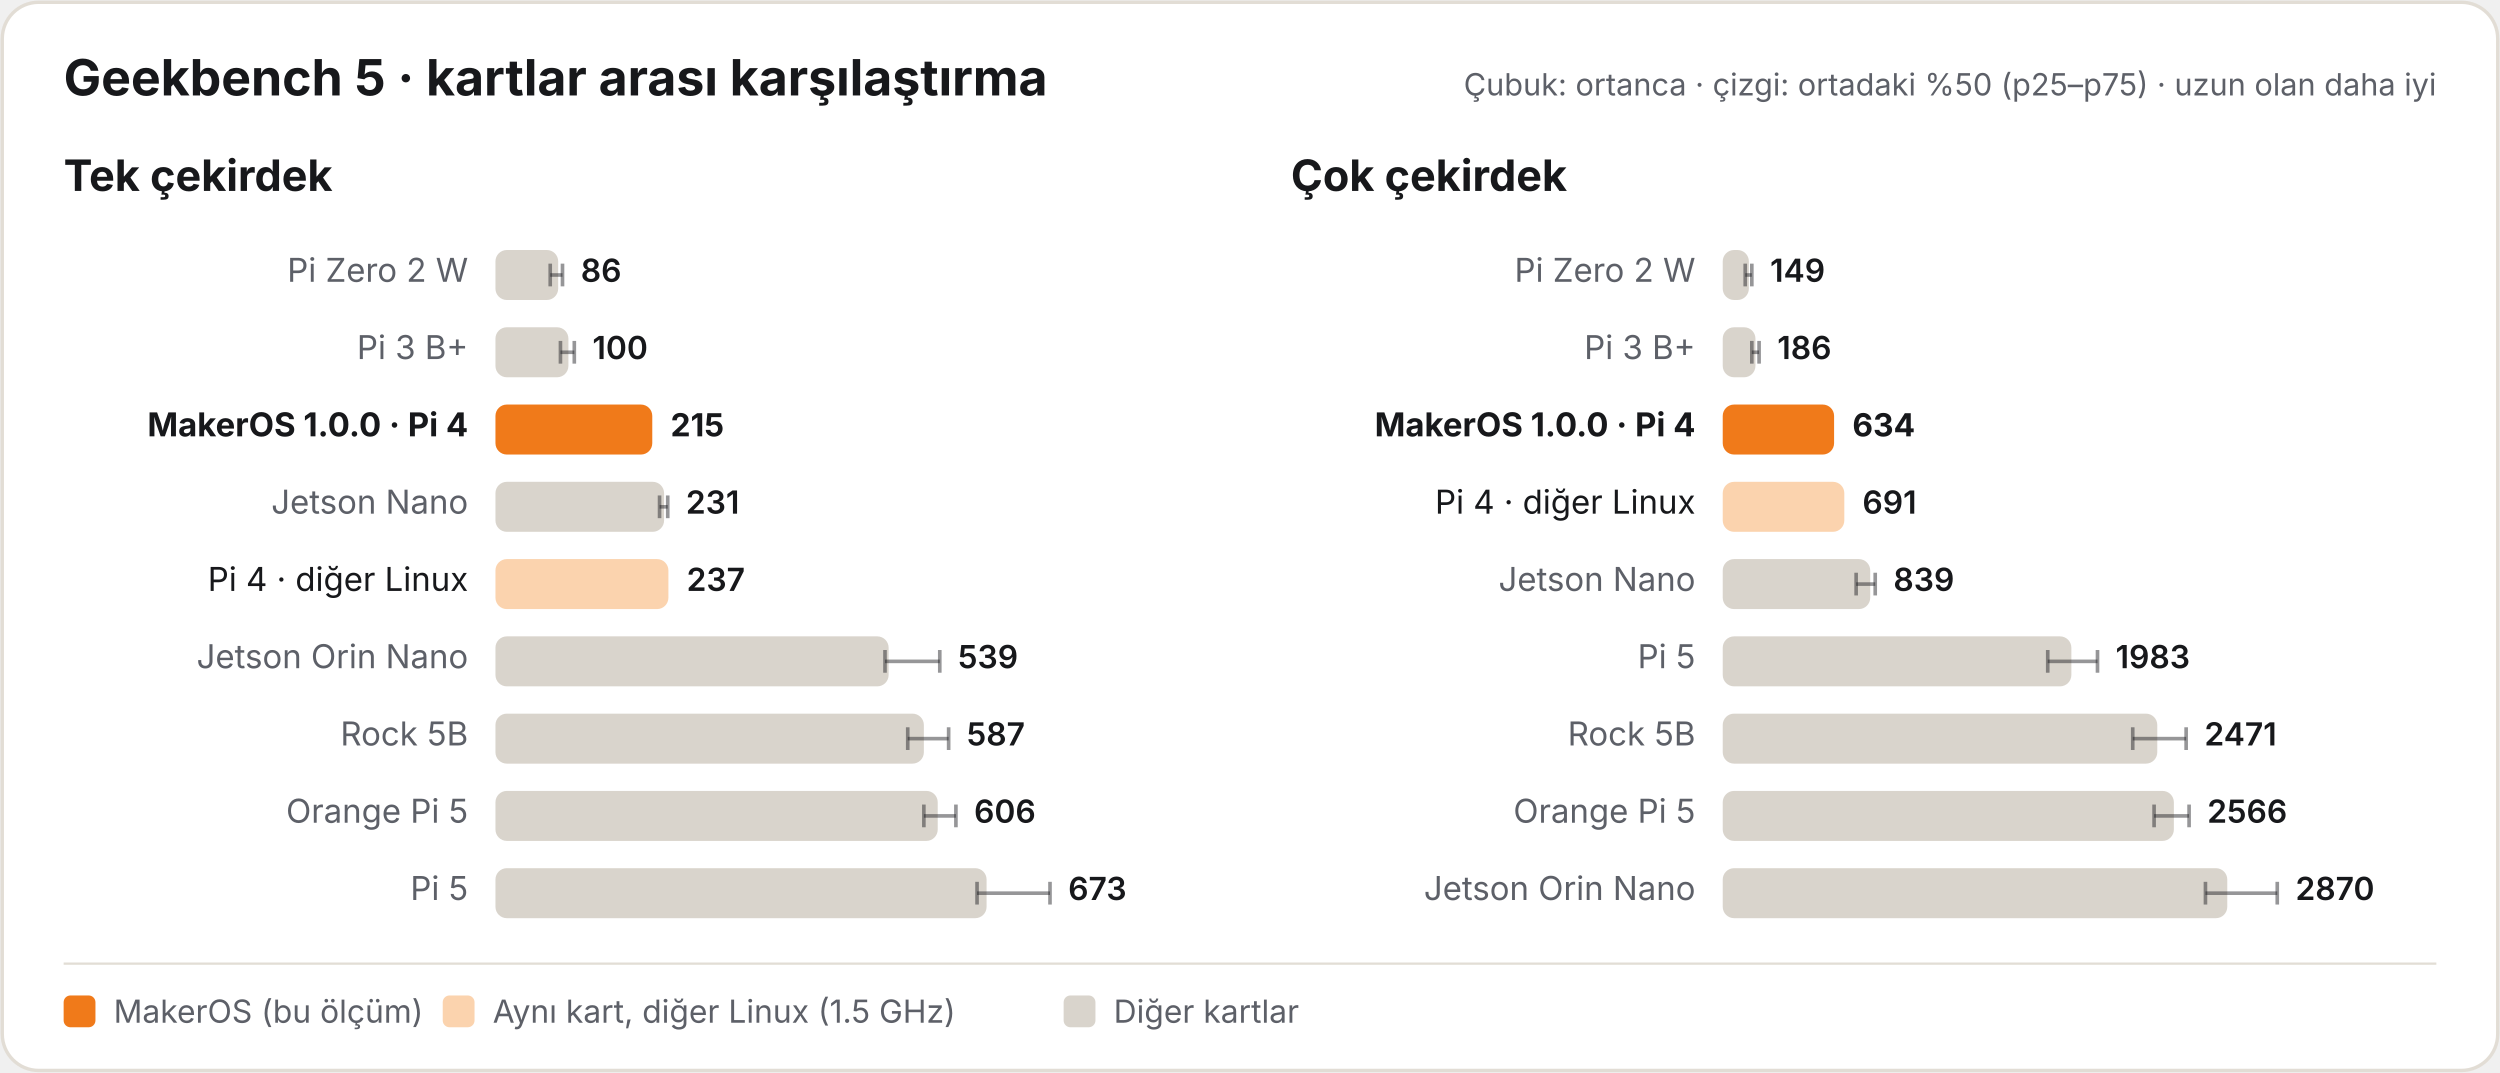
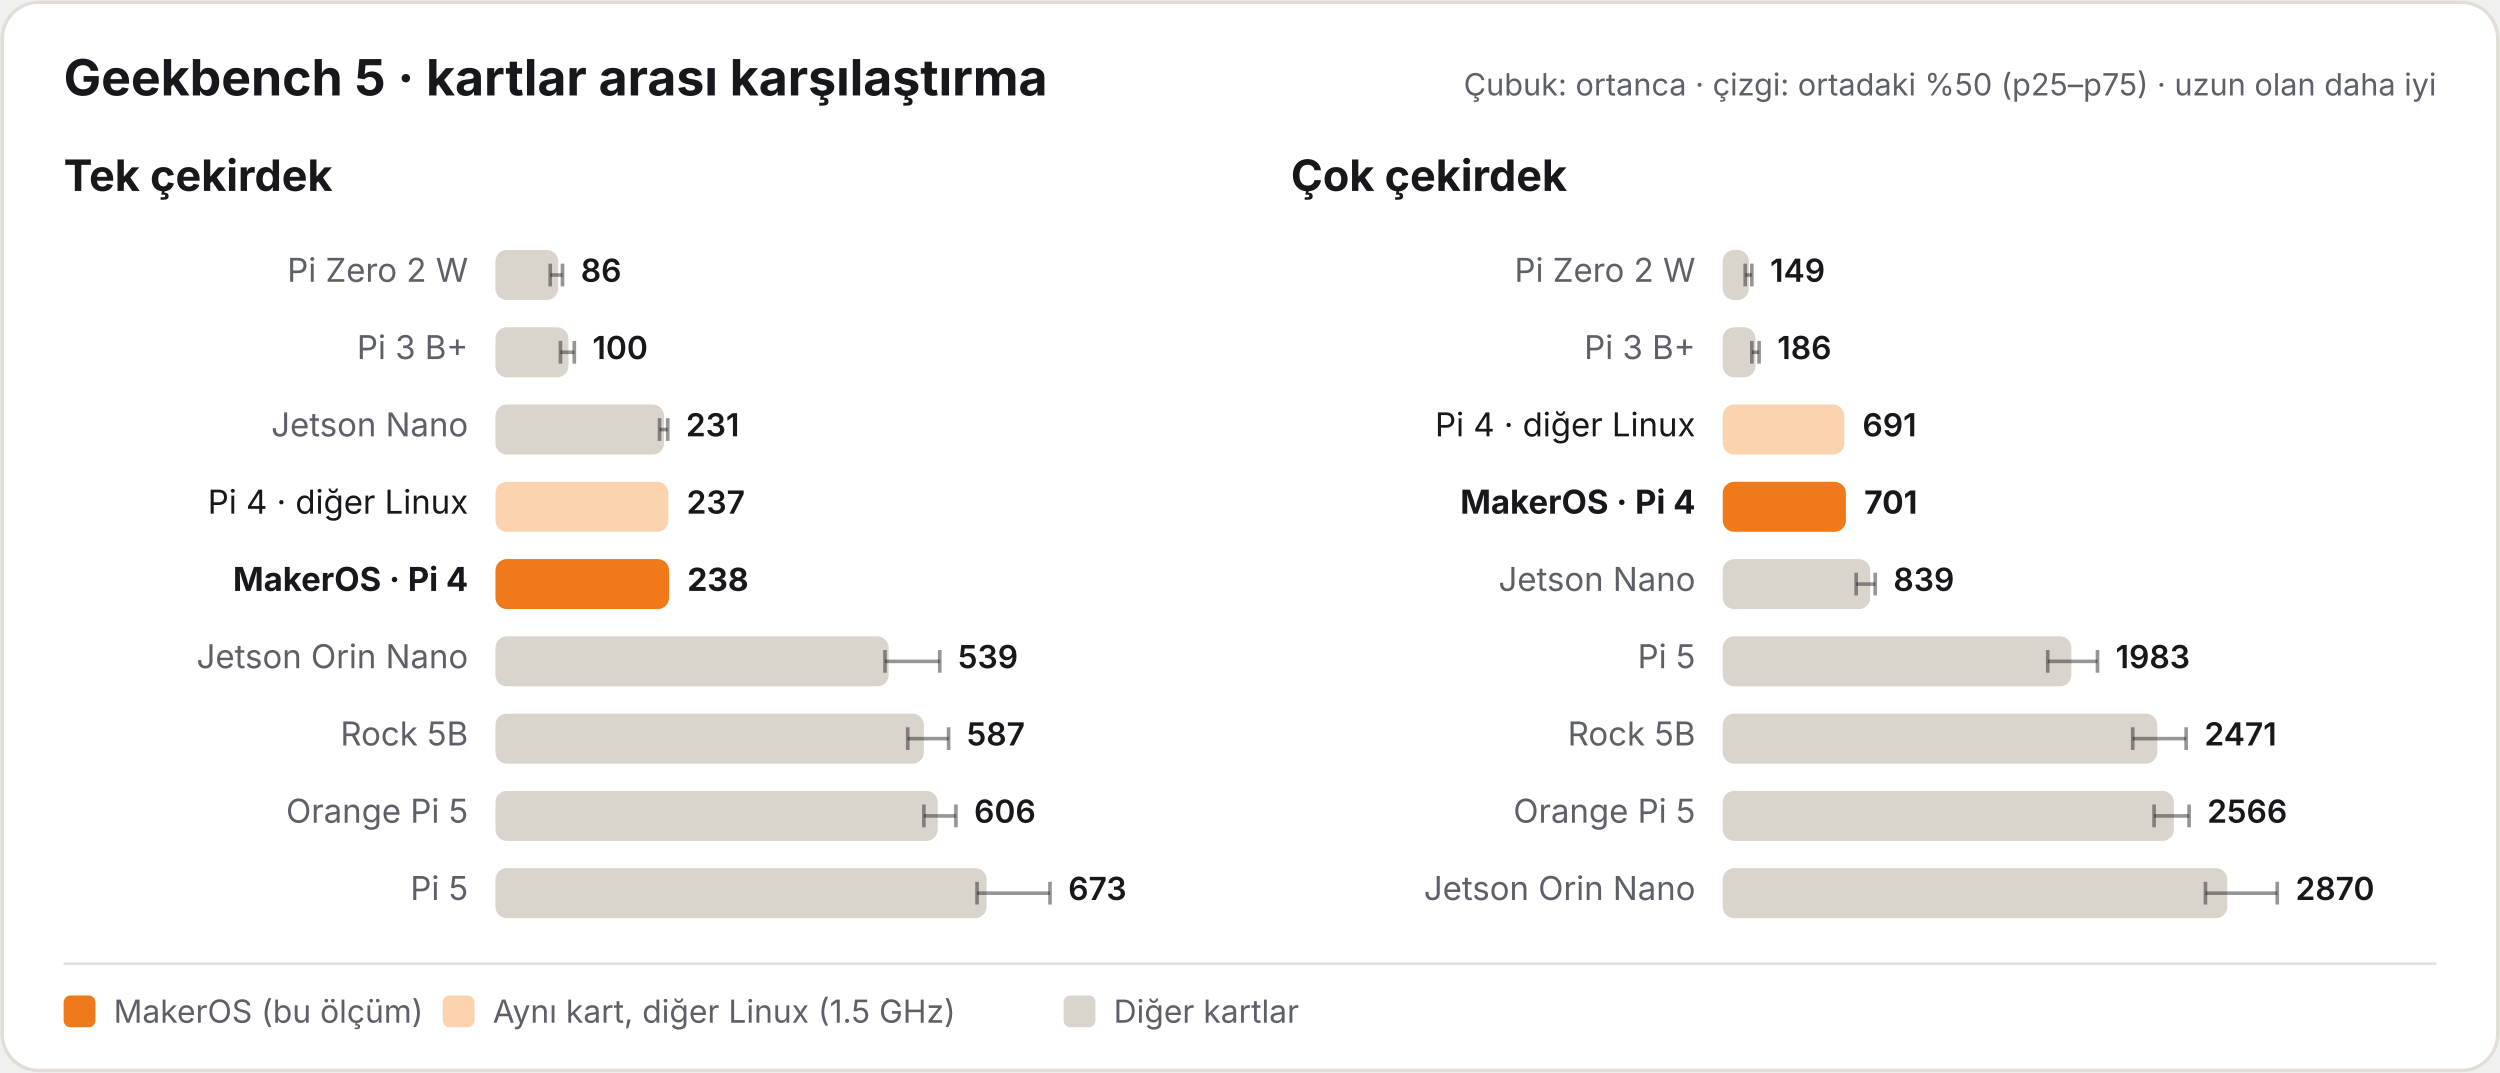
<svg xmlns="http://www.w3.org/2000/svg" viewBox="0 0 1100 472" width="1100" height="472" role="img" aria-label="Geekbench 5 · kartlar arası karşılaştırma">
  <rect x="1" y="1" width="1098" height="470" rx="16" fill="#ffffff" stroke="#e2ddd5" stroke-width="1.5" />
  <text x="28" y="42" font-family="-apple-system, 'Segoe UI', Inter, Roboto, 'Helvetica Neue', Arial, sans-serif" font-size="22" font-weight="700" fill="#17181b" text-anchor="start">Geekbench 5 · kartlar arası karşılaştırma</text>
  <text x="1072" y="42" font-family="-apple-system, 'Segoe UI', Inter, Roboto, 'Helvetica Neue', Arial, sans-serif" font-size="13.5" font-weight="400" fill="#5d6068" text-anchor="end">Çubuk: ortanca · çizgi: ortadaki %50 (p25–p75) · uzun olan daha iyi</text>
  <text x="28" y="84" font-family="-apple-system, 'Segoe UI', Inter, Roboto, 'Helvetica Neue', Arial, sans-serif" font-size="19" font-weight="700" fill="#17181b" text-anchor="start">Tek çekirdek</text>
  <text x="206" y="124" font-family="-apple-system, 'Segoe UI', Inter, Roboto, 'Helvetica Neue', Arial, sans-serif" font-size="14.5" font-weight="400" fill="#5d6068" text-anchor="end">Pi Zero 2 W</text>
  <rect x="218" y="110" width="27.6" height="22" rx="5" fill="#d9d4cc" />
  <line x1="242.1" y1="121.0" x2="247.5" y2="121.0" stroke="#17181b" stroke-opacity=".45" stroke-width="1.6" />
  <line x1="242.1" y1="116.0" x2="242.1" y2="126.0" stroke="#17181b" stroke-opacity=".45" stroke-width="1.6" />
  <line x1="247.5" y1="116.0" x2="247.5" y2="126.0" stroke="#17181b" stroke-opacity=".45" stroke-width="1.6" />
  <text x="255.537" y="124" font-family="-apple-system, 'Segoe UI', Inter, Roboto, 'Helvetica Neue', Arial, sans-serif" font-size="14" font-weight="600" fill="#17181b" text-anchor="start">86</text>
  <text x="206" y="158" font-family="-apple-system, 'Segoe UI', Inter, Roboto, 'Helvetica Neue', Arial, sans-serif" font-size="14.5" font-weight="400" fill="#5d6068" text-anchor="end">Pi 3 B+</text>
  <rect x="218" y="144" width="32.1" height="22" rx="5" fill="#d9d4cc" />
  <line x1="246.6" y1="155.0" x2="252.7" y2="155.0" stroke="#17181b" stroke-opacity=".45" stroke-width="1.6" />
  <line x1="246.6" y1="150.0" x2="246.6" y2="160.0" stroke="#17181b" stroke-opacity=".45" stroke-width="1.6" />
  <line x1="252.7" y1="150.0" x2="252.7" y2="160.0" stroke="#17181b" stroke-opacity=".45" stroke-width="1.6" />
  <text x="260.674" y="158" font-family="-apple-system, 'Segoe UI', Inter, Roboto, 'Helvetica Neue', Arial, sans-serif" font-size="14" font-weight="600" fill="#17181b" text-anchor="start">100</text>
-   <text x="206" y="192" font-family="-apple-system, 'Segoe UI', Inter, Roboto, 'Helvetica Neue', Arial, sans-serif" font-size="14.5" font-weight="700" fill="#17181b" text-anchor="end">MakerOS 1.0.0 · Pi 4</text>
-   <rect x="218" y="178" width="69.0" height="22" rx="5" fill="#f07a1a" />
-   <text x="295.026" y="192" font-family="-apple-system, 'Segoe UI', Inter, Roboto, 'Helvetica Neue', Arial, sans-serif" font-size="14" font-weight="700" fill="#17181b" text-anchor="start">215</text>
-   <text x="206" y="226" font-family="-apple-system, 'Segoe UI', Inter, Roboto, 'Helvetica Neue', Arial, sans-serif" font-size="14.5" font-weight="400" fill="#5d6068" text-anchor="end">Jetson Nano</text>
-   <rect x="218" y="212" width="74.2" height="22" rx="5" fill="#d9d4cc" />
-   <line x1="290.2" y1="223.0" x2="293.8" y2="223.0" stroke="#17181b" stroke-opacity=".45" stroke-width="1.6" />
-   <line x1="290.2" y1="218.0" x2="290.2" y2="228.0" stroke="#17181b" stroke-opacity=".45" stroke-width="1.6" />
-   <line x1="293.8" y1="218.0" x2="293.8" y2="228.0" stroke="#17181b" stroke-opacity=".45" stroke-width="1.6" />
-   <text x="301.768" y="226" font-family="-apple-system, 'Segoe UI', Inter, Roboto, 'Helvetica Neue', Arial, sans-serif" font-size="14" font-weight="600" fill="#17181b" text-anchor="start">231</text>
-   <text x="206" y="260" font-family="-apple-system, 'Segoe UI', Inter, Roboto, 'Helvetica Neue', Arial, sans-serif" font-size="14.5" font-weight="400" fill="#17181b" text-anchor="end">Pi 4 · diğer Linux</text>
-   <rect x="218" y="246" width="76.1" height="22" rx="5" fill="#fbd3ae" />
-   <text x="302.089" y="260" font-family="-apple-system, 'Segoe UI', Inter, Roboto, 'Helvetica Neue', Arial, sans-serif" font-size="14" font-weight="600" fill="#17181b" text-anchor="start">237</text>
+   <text x="206" y="192" font-family="-apple-system, 'Segoe UI', Inter, Roboto, 'Helvetica Neue', Arial, sans-serif" font-size="14.5" font-weight="400" fill="#5d6068" text-anchor="end">Jetson Nano</text>
+   <rect x="218" y="178" width="74.2" height="22" rx="5" fill="#d9d4cc" />
+   <line x1="290.2" y1="189.0" x2="293.8" y2="189.0" stroke="#17181b" stroke-opacity=".45" stroke-width="1.6" />
+   <line x1="290.2" y1="184.0" x2="290.2" y2="194.0" stroke="#17181b" stroke-opacity=".45" stroke-width="1.6" />
+   <line x1="293.8" y1="184.0" x2="293.8" y2="194.0" stroke="#17181b" stroke-opacity=".45" stroke-width="1.6" />
+   <text x="301.768" y="192" font-family="-apple-system, 'Segoe UI', Inter, Roboto, 'Helvetica Neue', Arial, sans-serif" font-size="14" font-weight="600" fill="#17181b" text-anchor="start">231</text>
+   <text x="206" y="226" font-family="-apple-system, 'Segoe UI', Inter, Roboto, 'Helvetica Neue', Arial, sans-serif" font-size="14.5" font-weight="400" fill="#17181b" text-anchor="end">Pi 4 · diğer Linux</text>
+   <rect x="218" y="212" width="76.1" height="22" rx="5" fill="#fbd3ae" />
+   <text x="302.089" y="226" font-family="-apple-system, 'Segoe UI', Inter, Roboto, 'Helvetica Neue', Arial, sans-serif" font-size="14" font-weight="600" fill="#17181b" text-anchor="start">237</text>
+   <text x="206" y="260" font-family="-apple-system, 'Segoe UI', Inter, Roboto, 'Helvetica Neue', Arial, sans-serif" font-size="14.5" font-weight="700" fill="#17181b" text-anchor="end">MakerOS · Pi 4</text>
+   <rect x="218" y="246" width="76.4" height="22" rx="5" fill="#f07a1a" />
+   <text x="302.411" y="260" font-family="-apple-system, 'Segoe UI', Inter, Roboto, 'Helvetica Neue', Arial, sans-serif" font-size="14" font-weight="700" fill="#17181b" text-anchor="start">238</text>
  <text x="206" y="294" font-family="-apple-system, 'Segoe UI', Inter, Roboto, 'Helvetica Neue', Arial, sans-serif" font-size="14.5" font-weight="400" fill="#5d6068" text-anchor="end">Jetson Orin Nano</text>
  <rect x="218" y="280" width="173.0" height="22" rx="5" fill="#d9d4cc" />
  <line x1="389.4" y1="291.0" x2="413.5" y2="291.0" stroke="#17181b" stroke-opacity=".45" stroke-width="1.6" />
  <line x1="389.4" y1="286.0" x2="389.4" y2="296.0" stroke="#17181b" stroke-opacity=".45" stroke-width="1.6" />
  <line x1="413.5" y1="286.0" x2="413.5" y2="296.0" stroke="#17181b" stroke-opacity=".45" stroke-width="1.6" />
  <text x="421.521" y="294" font-family="-apple-system, 'Segoe UI', Inter, Roboto, 'Helvetica Neue', Arial, sans-serif" font-size="14" font-weight="600" fill="#17181b" text-anchor="start">539</text>
  <text x="206" y="328" font-family="-apple-system, 'Segoe UI', Inter, Roboto, 'Helvetica Neue', Arial, sans-serif" font-size="14.5" font-weight="400" fill="#5d6068" text-anchor="end">Rock 5B</text>
  <rect x="218" y="314" width="188.5" height="22" rx="5" fill="#d9d4cc" />
  <line x1="399.4" y1="325.0" x2="417.4" y2="325.0" stroke="#17181b" stroke-opacity=".45" stroke-width="1.6" />
  <line x1="399.4" y1="320.0" x2="399.4" y2="330.0" stroke="#17181b" stroke-opacity=".45" stroke-width="1.6" />
  <line x1="417.4" y1="320.0" x2="417.4" y2="330.0" stroke="#17181b" stroke-opacity=".45" stroke-width="1.6" />
  <text x="425.374" y="328" font-family="-apple-system, 'Segoe UI', Inter, Roboto, 'Helvetica Neue', Arial, sans-serif" font-size="14" font-weight="600" fill="#17181b" text-anchor="start">587</text>
  <text x="206" y="362" font-family="-apple-system, 'Segoe UI', Inter, Roboto, 'Helvetica Neue', Arial, sans-serif" font-size="14.5" font-weight="400" fill="#5d6068" text-anchor="end">Orange Pi 5</text>
  <rect x="218" y="348" width="194.6" height="22" rx="5" fill="#d9d4cc" />
  <line x1="406.5" y1="359.0" x2="420.6" y2="359.0" stroke="#17181b" stroke-opacity=".45" stroke-width="1.6" />
  <line x1="406.5" y1="354.0" x2="406.5" y2="364.0" stroke="#17181b" stroke-opacity=".45" stroke-width="1.6" />
  <line x1="420.6" y1="354.0" x2="420.6" y2="364.0" stroke="#17181b" stroke-opacity=".45" stroke-width="1.6" />
  <text x="428.584" y="362" font-family="-apple-system, 'Segoe UI', Inter, Roboto, 'Helvetica Neue', Arial, sans-serif" font-size="14" font-weight="600" fill="#17181b" text-anchor="start">606</text>
  <text x="206" y="396" font-family="-apple-system, 'Segoe UI', Inter, Roboto, 'Helvetica Neue', Arial, sans-serif" font-size="14.5" font-weight="400" fill="#5d6068" text-anchor="end">Pi 5</text>
  <rect x="218" y="382" width="216.1" height="22" rx="5" fill="#d9d4cc" />
  <line x1="429.9" y1="393.0" x2="462.0" y2="393.0" stroke="#17181b" stroke-opacity=".45" stroke-width="1.6" />
  <line x1="429.9" y1="388.0" x2="429.9" y2="398.0" stroke="#17181b" stroke-opacity=".45" stroke-width="1.6" />
  <line x1="462.0" y1="388.0" x2="462.0" y2="398.0" stroke="#17181b" stroke-opacity=".45" stroke-width="1.6" />
  <text x="470.0" y="396" font-family="-apple-system, 'Segoe UI', Inter, Roboto, 'Helvetica Neue', Arial, sans-serif" font-size="14" font-weight="600" fill="#17181b" text-anchor="start">673</text>
  <text x="568.0" y="84" font-family="-apple-system, 'Segoe UI', Inter, Roboto, 'Helvetica Neue', Arial, sans-serif" font-size="19" font-weight="700" fill="#17181b" text-anchor="start">Çok çekirdek</text>
  <text x="746.0" y="124" font-family="-apple-system, 'Segoe UI', Inter, Roboto, 'Helvetica Neue', Arial, sans-serif" font-size="14.5" font-weight="400" fill="#5d6068" text-anchor="end">Pi Zero 2 W</text>
  <rect x="758.0" y="110" width="11.5" height="22" rx="5" fill="#d9d4cc" />
  <line x1="767.9" y1="121.0" x2="770.8" y2="121.0" stroke="#17181b" stroke-opacity=".45" stroke-width="1.6" />
  <line x1="767.9" y1="116.0" x2="767.9" y2="126.0" stroke="#17181b" stroke-opacity=".45" stroke-width="1.6" />
  <line x1="770.8" y1="116.0" x2="770.8" y2="126.0" stroke="#17181b" stroke-opacity=".45" stroke-width="1.6" />
  <text x="778.842" y="124" font-family="-apple-system, 'Segoe UI', Inter, Roboto, 'Helvetica Neue', Arial, sans-serif" font-size="14" font-weight="600" fill="#17181b" text-anchor="start">149</text>
  <text x="746.0" y="158" font-family="-apple-system, 'Segoe UI', Inter, Roboto, 'Helvetica Neue', Arial, sans-serif" font-size="14.5" font-weight="400" fill="#5d6068" text-anchor="end">Pi 3 B+</text>
  <rect x="758.0" y="144" width="14.4" height="22" rx="5" fill="#d9d4cc" />
  <line x1="770.8" y1="155.0" x2="774.0" y2="155.0" stroke="#17181b" stroke-opacity=".45" stroke-width="1.6" />
  <line x1="770.8" y1="150.0" x2="770.8" y2="160.0" stroke="#17181b" stroke-opacity=".45" stroke-width="1.6" />
  <line x1="774.0" y1="150.0" x2="774.0" y2="160.0" stroke="#17181b" stroke-opacity=".45" stroke-width="1.6" />
  <text x="782.014" y="158" font-family="-apple-system, 'Segoe UI', Inter, Roboto, 'Helvetica Neue', Arial, sans-serif" font-size="14" font-weight="600" fill="#17181b" text-anchor="start">186</text>
-   <text x="746.0" y="192" font-family="-apple-system, 'Segoe UI', Inter, Roboto, 'Helvetica Neue', Arial, sans-serif" font-size="14.5" font-weight="700" fill="#17181b" text-anchor="end">MakerOS 1.0.0 · Pi 4</text>
-   <rect x="758.0" y="178" width="49.0" height="22" rx="5" fill="#f07a1a" />
-   <text x="815.048" y="192" font-family="-apple-system, 'Segoe UI', Inter, Roboto, 'Helvetica Neue', Arial, sans-serif" font-size="14" font-weight="700" fill="#17181b" text-anchor="start">634</text>
-   <text x="746.0" y="226" font-family="-apple-system, 'Segoe UI', Inter, Roboto, 'Helvetica Neue', Arial, sans-serif" font-size="14.5" font-weight="400" fill="#17181b" text-anchor="end">Pi 4 · diğer Linux</text>
-   <rect x="758.0" y="212" width="53.5" height="22" rx="5" fill="#fbd3ae" />
-   <text x="819.457" y="226" font-family="-apple-system, 'Segoe UI', Inter, Roboto, 'Helvetica Neue', Arial, sans-serif" font-size="14" font-weight="600" fill="#17181b" text-anchor="start">691</text>
+   <text x="746.0" y="192" font-family="-apple-system, 'Segoe UI', Inter, Roboto, 'Helvetica Neue', Arial, sans-serif" font-size="14.5" font-weight="400" fill="#17181b" text-anchor="end">Pi 4 · diğer Linux</text>
+   <rect x="758.0" y="178" width="53.5" height="22" rx="5" fill="#fbd3ae" />
+   <text x="819.457" y="192" font-family="-apple-system, 'Segoe UI', Inter, Roboto, 'Helvetica Neue', Arial, sans-serif" font-size="14" font-weight="600" fill="#17181b" text-anchor="start">691</text>
+   <text x="746.0" y="226" font-family="-apple-system, 'Segoe UI', Inter, Roboto, 'Helvetica Neue', Arial, sans-serif" font-size="14.5" font-weight="700" fill="#17181b" text-anchor="end">MakerOS · Pi 4</text>
+   <rect x="758.0" y="212" width="54.2" height="22" rx="5" fill="#f07a1a" />
+   <text x="820.231" y="226" font-family="-apple-system, 'Segoe UI', Inter, Roboto, 'Helvetica Neue', Arial, sans-serif" font-size="14" font-weight="700" fill="#17181b" text-anchor="start">701</text>
  <text x="746.0" y="260" font-family="-apple-system, 'Segoe UI', Inter, Roboto, 'Helvetica Neue', Arial, sans-serif" font-size="14.5" font-weight="400" fill="#5d6068" text-anchor="end">Jetson Nano</text>
  <rect x="758.0" y="246" width="64.9" height="22" rx="5" fill="#d9d4cc" />
  <line x1="816.7" y1="257.0" x2="825.1" y2="257.0" stroke="#17181b" stroke-opacity=".45" stroke-width="1.6" />
  <line x1="816.7" y1="252.0" x2="816.7" y2="262.0" stroke="#17181b" stroke-opacity=".45" stroke-width="1.6" />
  <line x1="825.1" y1="252.0" x2="825.1" y2="262.0" stroke="#17181b" stroke-opacity=".45" stroke-width="1.6" />
  <text x="833.073" y="260" font-family="-apple-system, 'Segoe UI', Inter, Roboto, 'Helvetica Neue', Arial, sans-serif" font-size="14" font-weight="600" fill="#17181b" text-anchor="start">839</text>
  <text x="746.0" y="294" font-family="-apple-system, 'Segoe UI', Inter, Roboto, 'Helvetica Neue', Arial, sans-serif" font-size="14.5" font-weight="400" fill="#5d6068" text-anchor="end">Pi 5</text>
  <rect x="758.0" y="280" width="153.4" height="22" rx="5" fill="#d9d4cc" />
  <line x1="901.0" y1="291.0" x2="922.9" y2="291.0" stroke="#17181b" stroke-opacity=".45" stroke-width="1.6" />
  <line x1="901.0" y1="286.0" x2="901.0" y2="296.0" stroke="#17181b" stroke-opacity=".45" stroke-width="1.6" />
  <line x1="922.9" y1="286.0" x2="922.9" y2="296.0" stroke="#17181b" stroke-opacity=".45" stroke-width="1.6" />
  <text x="930.859" y="294" font-family="-apple-system, 'Segoe UI', Inter, Roboto, 'Helvetica Neue', Arial, sans-serif" font-size="14" font-weight="600" fill="#17181b" text-anchor="start">1983</text>
  <text x="746.0" y="328" font-family="-apple-system, 'Segoe UI', Inter, Roboto, 'Helvetica Neue', Arial, sans-serif" font-size="14.5" font-weight="400" fill="#5d6068" text-anchor="end">Rock 5B</text>
  <rect x="758.0" y="314" width="191.2" height="22" rx="5" fill="#d9d4cc" />
  <line x1="938.4" y1="325.0" x2="961.9" y2="325.0" stroke="#17181b" stroke-opacity=".45" stroke-width="1.6" />
  <line x1="938.4" y1="320.0" x2="938.4" y2="330.0" stroke="#17181b" stroke-opacity=".45" stroke-width="1.6" />
  <line x1="961.9" y1="320.0" x2="961.9" y2="330.0" stroke="#17181b" stroke-opacity=".45" stroke-width="1.6" />
  <text x="969.926" y="328" font-family="-apple-system, 'Segoe UI', Inter, Roboto, 'Helvetica Neue', Arial, sans-serif" font-size="14" font-weight="600" fill="#17181b" text-anchor="start">2471</text>
  <text x="746.0" y="362" font-family="-apple-system, 'Segoe UI', Inter, Roboto, 'Helvetica Neue', Arial, sans-serif" font-size="14.5" font-weight="400" fill="#5d6068" text-anchor="end">Orange Pi 5</text>
  <rect x="758.0" y="348" width="198.5" height="22" rx="5" fill="#d9d4cc" />
  <line x1="947.8" y1="359.0" x2="963.2" y2="359.0" stroke="#17181b" stroke-opacity=".45" stroke-width="1.6" />
  <line x1="947.8" y1="354.0" x2="947.8" y2="364.0" stroke="#17181b" stroke-opacity=".45" stroke-width="1.6" />
  <line x1="963.2" y1="354.0" x2="963.2" y2="364.0" stroke="#17181b" stroke-opacity=".45" stroke-width="1.6" />
  <text x="971.164" y="362" font-family="-apple-system, 'Segoe UI', Inter, Roboto, 'Helvetica Neue', Arial, sans-serif" font-size="14" font-weight="600" fill="#17181b" text-anchor="start">2566</text>
  <text x="746.0" y="396" font-family="-apple-system, 'Segoe UI', Inter, Roboto, 'Helvetica Neue', Arial, sans-serif" font-size="14.5" font-weight="400" fill="#5d6068" text-anchor="end">Jetson Orin Nano</text>
  <rect x="758.0" y="382" width="222.0" height="22" rx="5" fill="#d9d4cc" />
  <line x1="970.4" y1="393.0" x2="1002.0" y2="393.0" stroke="#17181b" stroke-opacity=".45" stroke-width="1.6" />
  <line x1="970.4" y1="388.0" x2="970.4" y2="398.0" stroke="#17181b" stroke-opacity=".45" stroke-width="1.6" />
  <line x1="1002.0" y1="388.0" x2="1002.0" y2="398.0" stroke="#17181b" stroke-opacity=".45" stroke-width="1.6" />
  <text x="1010.0" y="396" font-family="-apple-system, 'Segoe UI', Inter, Roboto, 'Helvetica Neue', Arial, sans-serif" font-size="14" font-weight="600" fill="#17181b" text-anchor="start">2870</text>
  <line x1="28" y1="424" x2="1072" y2="424" stroke="#e2ddd5" />
  <rect x="28" y="438" width="14" height="14" rx="3" fill="#f07a1a" />
  <text x="50" y="450" font-family="-apple-system, 'Segoe UI', Inter, Roboto, 'Helvetica Neue', Arial, sans-serif" font-size="14" font-weight="400" fill="#5d6068" text-anchor="start">MakerOS (bu ölçüm)</text>
  <rect x="194.8" y="438" width="14" height="14" rx="3" fill="#fbd3ae" />
  <text x="216.8" y="450" font-family="-apple-system, 'Segoe UI', Inter, Roboto, 'Helvetica Neue', Arial, sans-serif" font-size="14" font-weight="400" fill="#5d6068" text-anchor="start">Aynı kart, diğer Linux (1.5 GHz)</text>
  <rect x="468.0" y="438" width="14" height="14" rx="3" fill="#d9d4cc" />
  <text x="490.0" y="450" font-family="-apple-system, 'Segoe UI', Inter, Roboto, 'Helvetica Neue', Arial, sans-serif" font-size="14" font-weight="400" fill="#5d6068" text-anchor="start">Diğer kartlar</text>
</svg>
